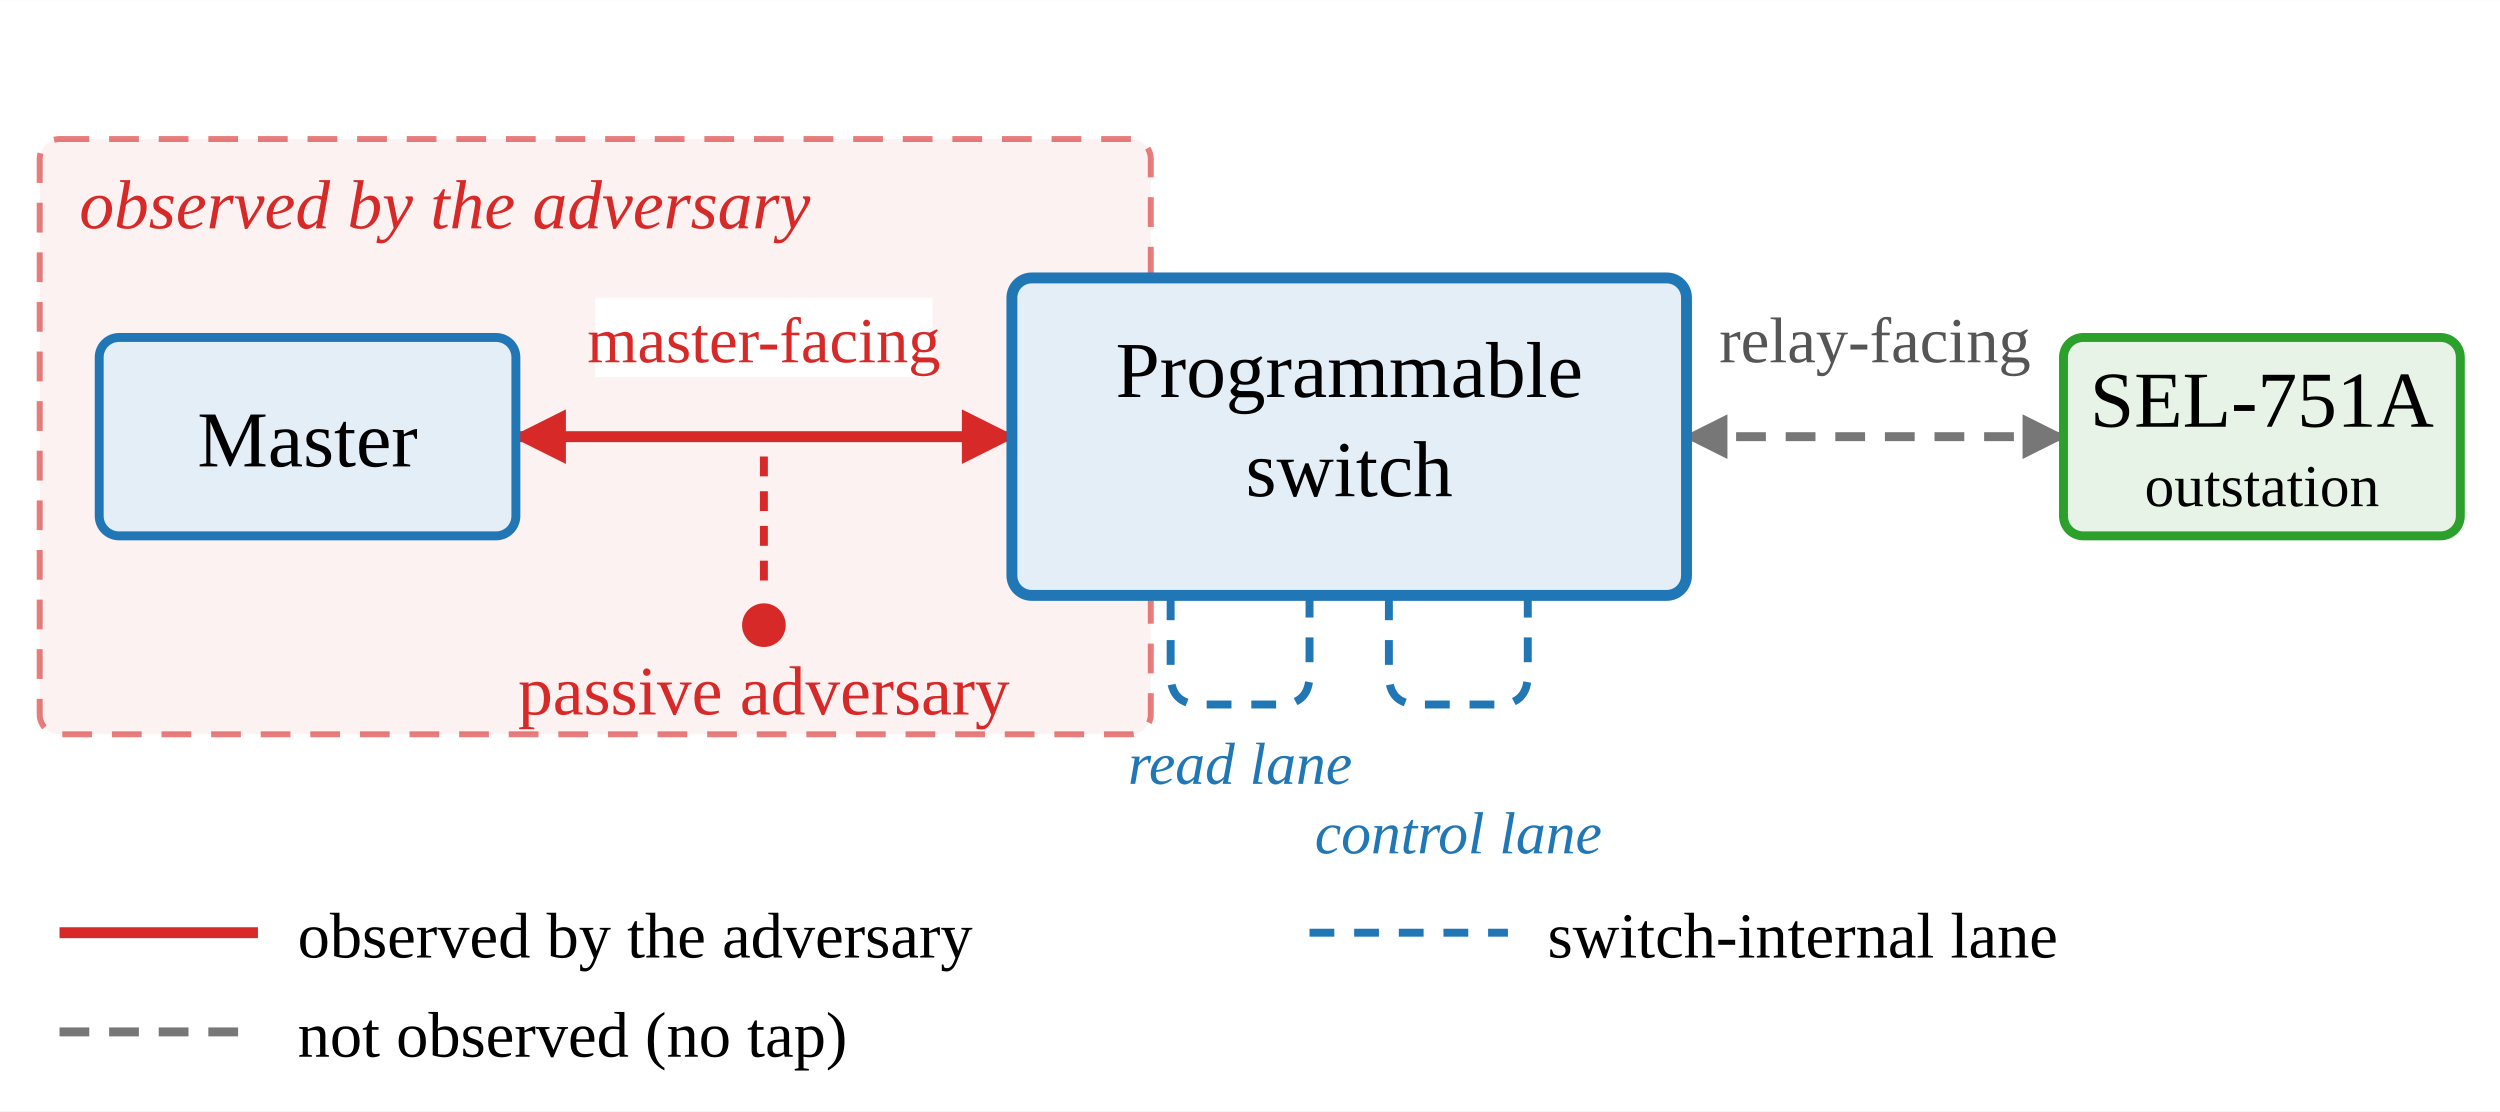
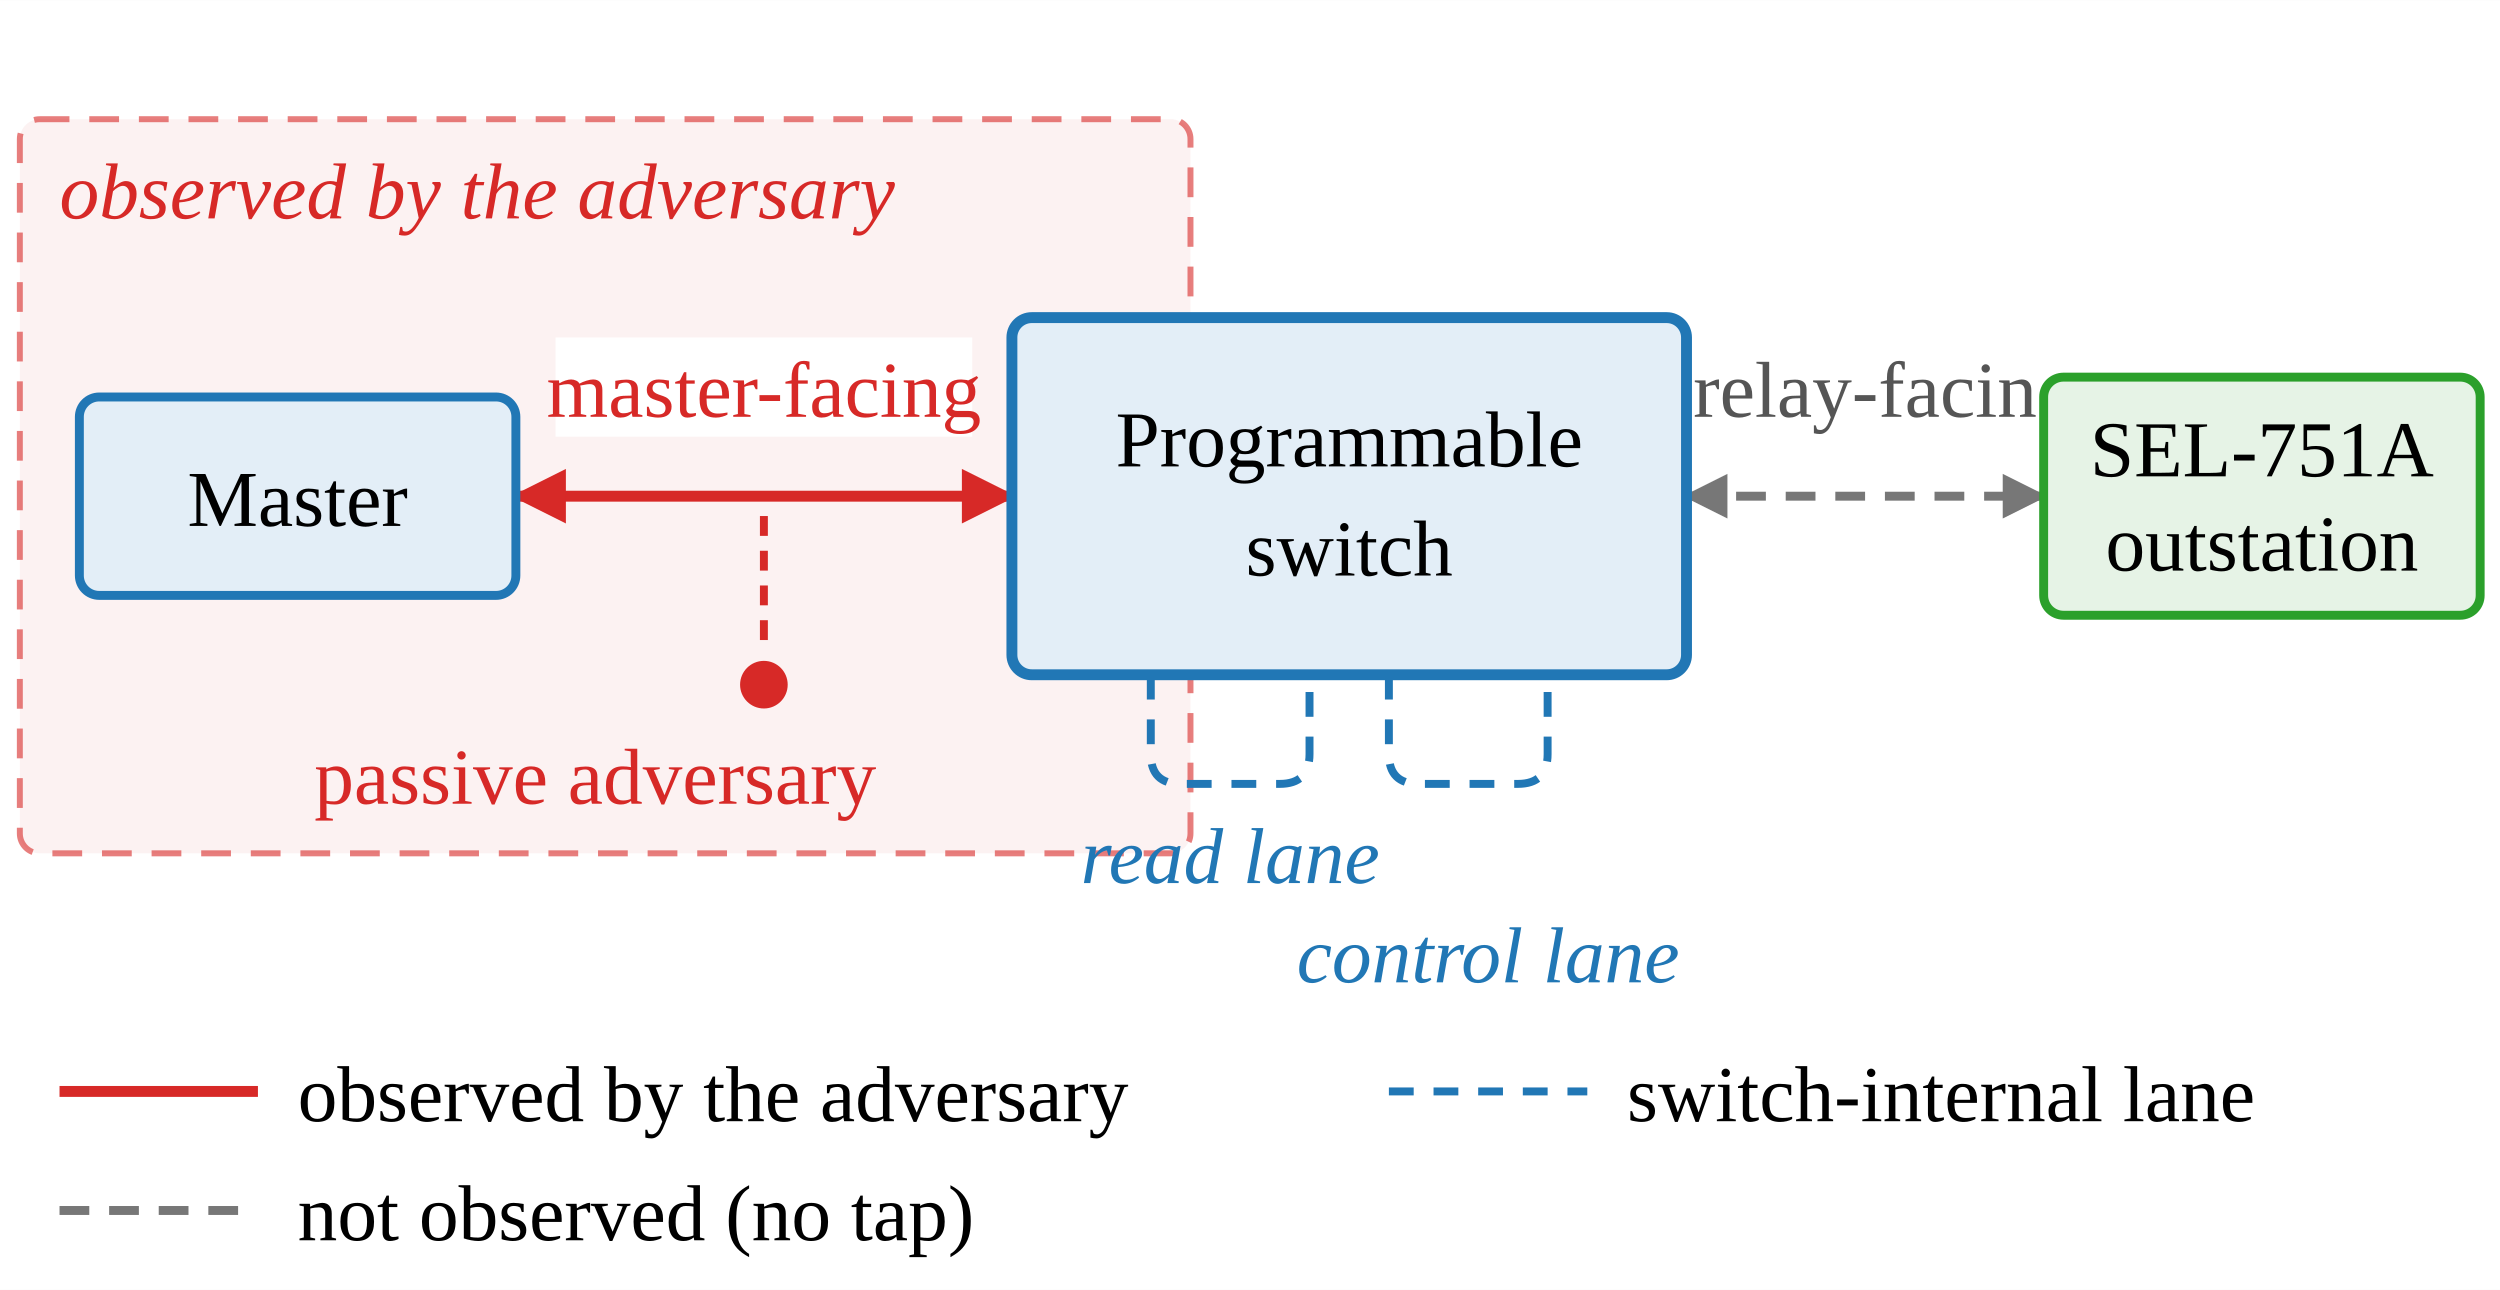
- <svg xmlns="http://www.w3.org/2000/svg" viewBox="0 0 252 112" width="3.5in" height="1.556in" role="img" aria-labelledby="obs-title obs-desc">
+ <svg xmlns="http://www.w3.org/2000/svg" viewBox="0 0 252 130" width="3.5in" height="1.806in" role="img" aria-labelledby="obs-title obs-desc">
  <defs>
    <marker id="oR" viewBox="0 0 6 6" refX="5.5" refY="3" markerWidth="5" markerHeight="5" orient="auto-start-reverse">
      <path d="M0,0 L6,3 L0,6 z" fill="#D72927" />
    </marker>
    <marker id="oK" viewBox="0 0 6 6" refX="5.5" refY="3" markerWidth="5" markerHeight="5" orient="auto-start-reverse">
      <path d="M0,0 L6,3 L0,6 z" fill="#777777" />
    </marker>
  </defs>
-   <rect width="252" height="112" fill="#ffffff" />
-   <g font-family="Times New Roman, Times, serif" fill="#000000">
-     <rect x="4" y="14" width="112" height="60" rx="2" fill="#D72927" fill-opacity="0.06" stroke="#D72927" stroke-opacity="0.6" stroke-width="0.6" stroke-dasharray="3,2" />
-     <text x="8" y="23" font-size="7" font-style="italic" fill="#D72927">observed by the adversary</text>
-     <line x1="52" y1="44" x2="102" y2="44" stroke="#D72927" stroke-width="1.1" marker-start="url(#oR)" marker-end="url(#oR)" />
-     <rect x="60" y="30" width="34" height="8" fill="#ffffff" />
-     <text x="77" y="36.5" font-size="6.5" text-anchor="middle" fill="#D72927">master-facing</text>
-     <line x1="170" y1="44" x2="208" y2="44" stroke="#777777" stroke-width="0.9" stroke-dasharray="3,2" marker-start="url(#oK)" marker-end="url(#oK)" />
-     <rect x="172" y="30" width="34" height="8" fill="#ffffff" />
-     <text x="189" y="36.5" font-size="6.5" text-anchor="middle" fill="#555555">relay-facing</text>
-     <rect x="10" y="34" width="42" height="20" rx="2" fill="#E3EEF7" stroke="#2177B5" stroke-width="0.9" />
-     <text x="31" y="47" font-size="8" text-anchor="middle">Master</text>
-     <rect x="102" y="28" width="68" height="32" rx="2" fill="#E3EEF7" stroke="#2177B5" stroke-width="1.1" />
-     <text x="136" y="40" font-size="8" text-anchor="middle">Programmable</text>
-     <text x="136" y="50" font-size="8" text-anchor="middle">switch</text>
-     <rect x="208" y="34" width="40" height="20" rx="2" fill="#E6F3E6" stroke="#2BA02B" stroke-width="0.9" />
-     <text x="228" y="43" font-size="8" text-anchor="middle">SEL-751A</text>
-     <text x="228" y="51" font-size="6" text-anchor="middle">outstation</text>
-     <path d="M 118 60 L 118 68 Q 118 71 121 71 L 129 71 Q 132 71 132 68 L 132 60" fill="none" stroke="#2177B5" stroke-width="0.8" stroke-dasharray="2.5,2" />
-     <path d="M 140 60 L 140 68 Q 140 71 143 71 L 151 71 Q 154 71 154 68 L 154 60" fill="none" stroke="#2177B5" stroke-width="0.8" stroke-dasharray="2.5,2" />
-     <text x="125" y="79" font-size="6" text-anchor="middle" font-style="italic" fill="#2177B5">read lane</text>
-     <text x="147" y="86" font-size="6" text-anchor="middle" font-style="italic" fill="#2177B5">control lane</text>
-     <line x1="77" y1="46" x2="77" y2="60" stroke="#D72927" stroke-width="0.8" stroke-dasharray="2,1.5" />
-     <circle cx="77" cy="63" r="2.2" fill="#D72927" />
-     <text x="77" y="72" font-size="7" text-anchor="middle" fill="#D72927">passive adversary</text>
-     <line x1="6" y1="94" x2="26" y2="94" stroke="#D72927" stroke-width="1.1" />
-     <text x="30" y="96.5" font-size="6.5">observed by the adversary</text>
-     <line x1="6" y1="104" x2="26" y2="104" stroke="#777777" stroke-width="0.9" stroke-dasharray="3,2" />
-     <text x="30" y="106.5" font-size="6.5">not observed (no tap)</text>
-     <line x1="132" y1="94" x2="152" y2="94" stroke="#2177B5" stroke-width="0.8" stroke-dasharray="2.5,2" />
-     <text x="156" y="96.5" font-size="6.5">switch-internal lane</text>
+   <rect width="252" height="130" fill="#ffffff" />
+   <g font-family="Times New Roman, Times, serif" font-size="8" fill="#000000">
+     <rect x="2" y="12" width="118" height="74" rx="2" fill="#D72927" fill-opacity="0.06" stroke="#D72927" stroke-opacity="0.6" stroke-width="0.6" stroke-dasharray="3,2" />
+     <text x="6" y="22" font-style="italic" fill="#D72927">observed by the adversary</text>
+     <line x1="52" y1="50" x2="102" y2="50" stroke="#D72927" stroke-width="1.1" marker-start="url(#oR)" marker-end="url(#oR)" />
+     <rect x="56" y="34" width="42" height="10" fill="#ffffff" />
+     <text x="77" y="42" text-anchor="middle" fill="#D72927">master-facing</text>
+     <line x1="170" y1="50" x2="206" y2="50" stroke="#777777" stroke-width="0.9" stroke-dasharray="3,2" marker-start="url(#oK)" marker-end="url(#oK)" />
+     <rect x="172" y="34" width="36" height="10" fill="#ffffff" />
+     <text x="190" y="42" text-anchor="middle" fill="#555555">relay-facing</text>
+     <rect x="8" y="40" width="44" height="20" rx="2" fill="#E3EEF7" stroke="#2177B5" stroke-width="0.9" />
+     <text x="30" y="53" text-anchor="middle">Master</text>
+     <rect x="102" y="32" width="68" height="36" rx="2" fill="#E3EEF7" stroke="#2177B5" stroke-width="1.1" />
+     <text x="136" y="47" text-anchor="middle">Programmable</text>
+     <text x="136" y="58" text-anchor="middle">switch</text>
+     <rect x="206" y="38" width="44" height="24" rx="2" fill="#E6F3E6" stroke="#2BA02B" stroke-width="0.9" />
+     <text x="228" y="48" text-anchor="middle">SEL-751A</text>
+     <text x="228" y="57.5" text-anchor="middle">outstation</text>
+     <path d="M 116 68 L 116 76 Q 116 79 119 79 L 129 79 Q 132 79 132 76 L 132 68" fill="none" stroke="#2177B5" stroke-width="0.8" stroke-dasharray="2.5,2" />
+     <path d="M 140 68 L 140 76 Q 140 79 143 79 L 153 79 Q 156 79 156 76 L 156 68" fill="none" stroke="#2177B5" stroke-width="0.8" stroke-dasharray="2.5,2" />
+     <text x="124" y="89" text-anchor="middle" font-style="italic" fill="#2177B5">read lane</text>
+     <text x="150" y="99" text-anchor="middle" font-style="italic" fill="#2177B5">control lane</text>
+     <line x1="77" y1="52" x2="77" y2="66" stroke="#D72927" stroke-width="0.8" stroke-dasharray="2,1.5" />
+     <circle cx="77" cy="69" r="2.4" fill="#D72927" />
+     <text x="60" y="81" text-anchor="middle" fill="#D72927">passive adversary</text>
+     <line x1="6" y1="110" x2="26" y2="110" stroke="#D72927" stroke-width="1.1" />
+     <text x="30" y="113">observed by the adversary</text>
+     <line x1="6" y1="122" x2="26" y2="122" stroke="#777777" stroke-width="0.9" stroke-dasharray="3,2" />
+     <text x="30" y="125">not observed (no tap)</text>
+     <line x1="140" y1="110" x2="160" y2="110" stroke="#2177B5" stroke-width="0.8" stroke-dasharray="2.5,2" />
+     <text x="164" y="113">switch-internal lane</text>
  </g>
</svg>
